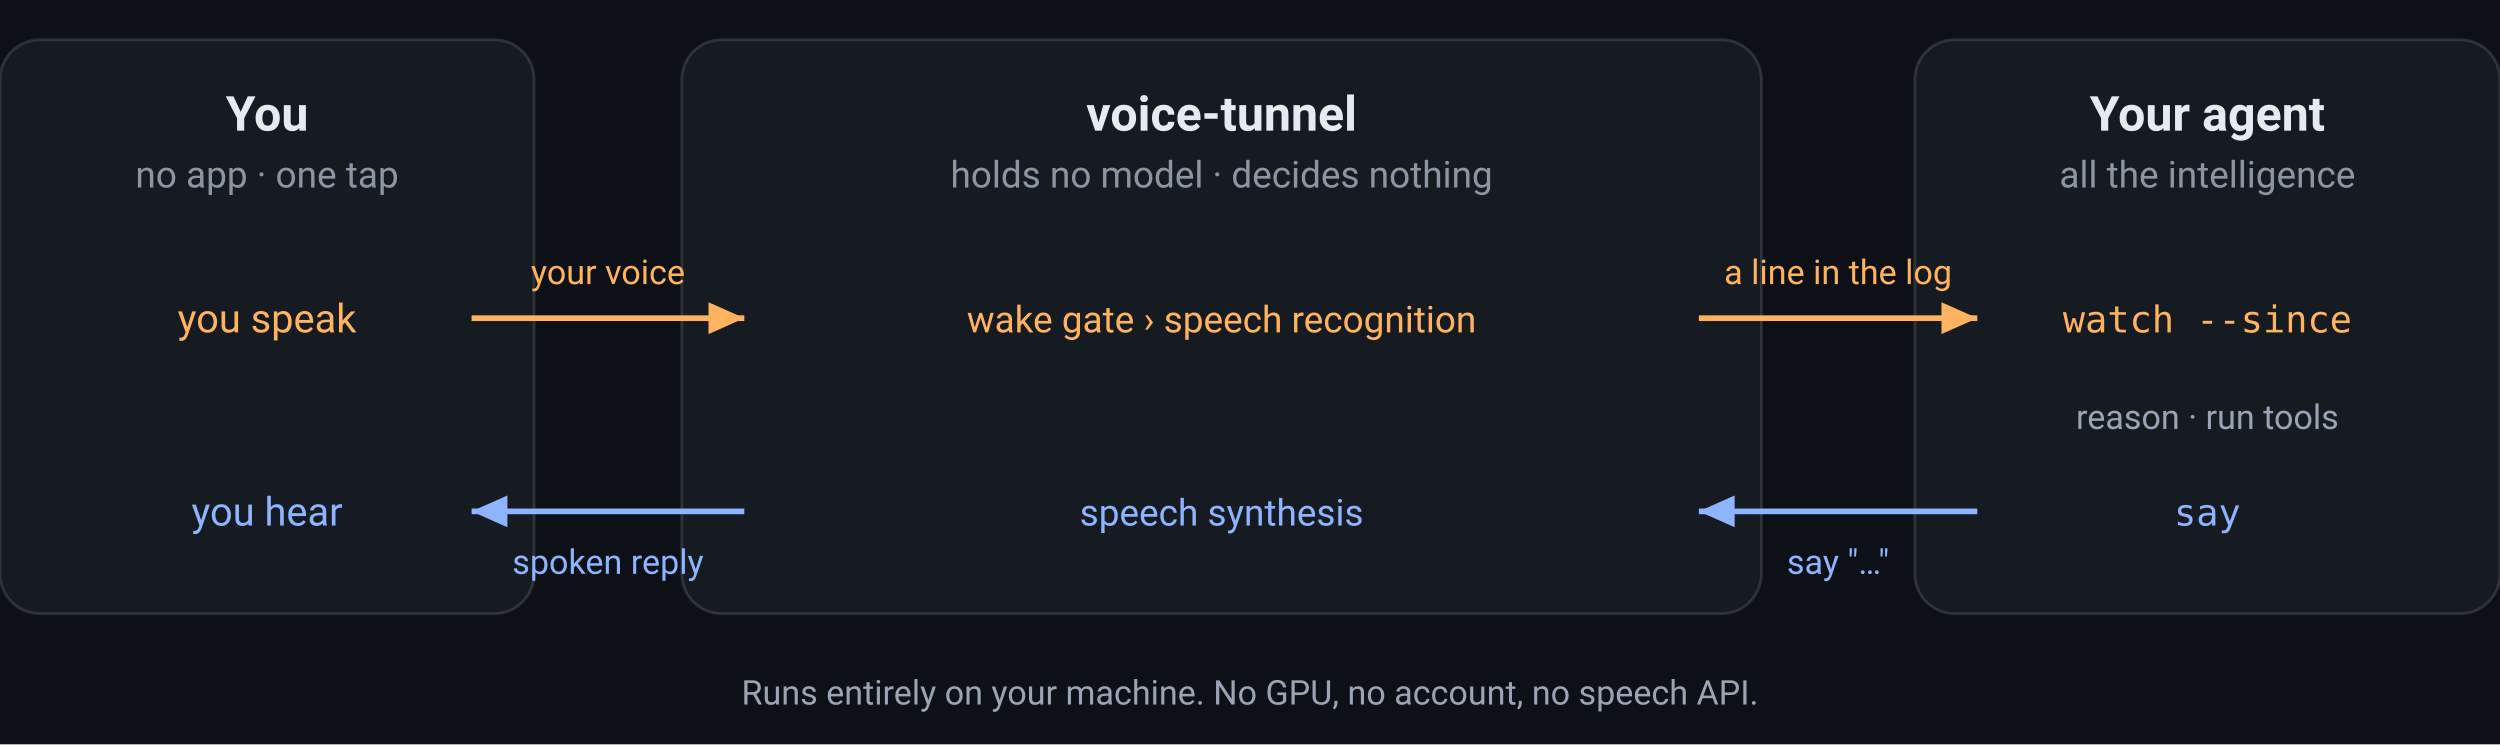
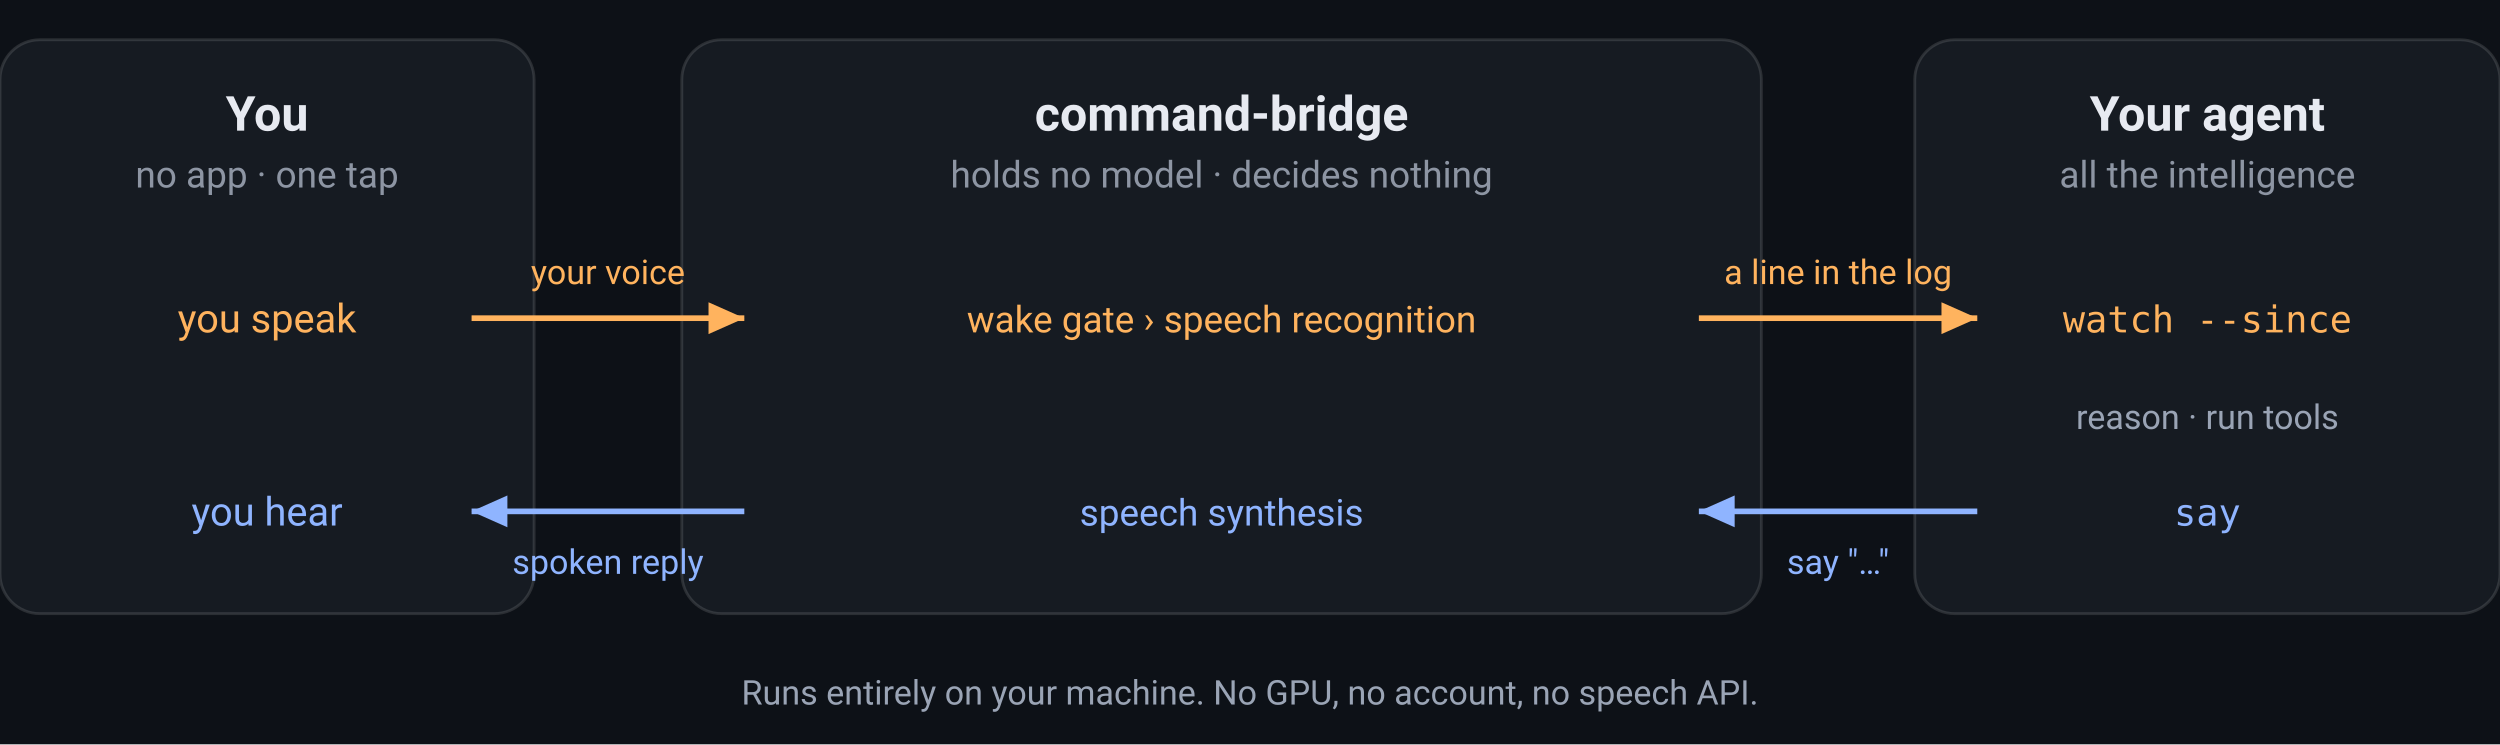
- <svg xmlns="http://www.w3.org/2000/svg" viewBox="0 0 880 262" width="880" height="262" role="img" aria-label="One spoken turn. You speak into a phone browser; voice-tunnel runs a wake gate and speech recognition and writes a line to a log; your agent reads that line, reasons, and calls say; voice-tunnel synthesizes the reply and you hear it. Everything runs on your machine.">
+ <svg xmlns="http://www.w3.org/2000/svg" viewBox="0 0 880 262" width="880" height="262" role="img" aria-label="One spoken turn. You speak into a phone browser; command-bridge runs a wake gate and speech recognition and writes a line to a log; your agent reads that line, reasons, and calls say; command-bridge synthesizes the reply and you hear it. Everything runs on your machine.">
  <rect width="880" height="262" fill="#0d1117" />
  <defs>
    <marker id="a-warm" viewBox="0 0 10 10" refX="9" refY="5" markerWidth="7" markerHeight="7" orient="auto-start-reverse">
      <path d="M0,1 L9,5 L0,9 z" fill="#ffb35e" />
    </marker>
    <marker id="a-cool" viewBox="0 0 10 10" refX="9" refY="5" markerWidth="7" markerHeight="7" orient="auto-start-reverse">
      <path d="M0,1 L9,5 L0,9 z" fill="#8fb4ff" />
    </marker>
  </defs>
  <rect x="0" y="14" width="188" height="202" rx="14" fill="#161b22" stroke="#ffffff1f" stroke-width="1" />
  <rect x="240" y="14" width="380" height="202" rx="14" fill="#161b22" stroke="#ffffff1f" stroke-width="1" />
  <rect x="674" y="14" width="206" height="202" rx="14" fill="#161b22" stroke="#ffffff1f" stroke-width="1" />
  <text x="94" y="46" font-family="system-ui,-apple-system,'Segoe UI',Roboto,Helvetica,Arial,sans-serif" font-size="17" fill="#e7eaf1" text-anchor="middle" font-weight="600">You</text>
  <text x="94" y="66" font-family="system-ui,-apple-system,'Segoe UI',Roboto,Helvetica,Arial,sans-serif" font-size="13" fill="#8d95a3" text-anchor="middle">no app · one tap</text>
-   <text x="430" y="46" font-family="system-ui,-apple-system,'Segoe UI',Roboto,Helvetica,Arial,sans-serif" font-size="17" fill="#e7eaf1" text-anchor="middle" font-weight="600">voice-tunnel</text>
+   <text x="430" y="46" font-family="system-ui,-apple-system,'Segoe UI',Roboto,Helvetica,Arial,sans-serif" font-size="17" fill="#e7eaf1" text-anchor="middle" font-weight="600">command-bridge</text>
  <text x="430" y="66" font-family="system-ui,-apple-system,'Segoe UI',Roboto,Helvetica,Arial,sans-serif" font-size="13" fill="#8d95a3" text-anchor="middle">holds no model · decides nothing</text>
  <text x="777" y="46" font-family="system-ui,-apple-system,'Segoe UI',Roboto,Helvetica,Arial,sans-serif" font-size="17" fill="#e7eaf1" text-anchor="middle" font-weight="600">Your agent</text>
  <text x="777" y="66" font-family="system-ui,-apple-system,'Segoe UI',Roboto,Helvetica,Arial,sans-serif" font-size="13" fill="#8d95a3" text-anchor="middle">all the intelligence</text>
  <path d="M166,112 H262" stroke="#ffb35e" stroke-width="2" fill="none" marker-end="url(#a-warm)" />
  <text x="214" y="100" font-family="system-ui,-apple-system,'Segoe UI',Roboto,Helvetica,Arial,sans-serif" font-size="12" fill="#ffb35e" text-anchor="middle">your voice</text>
  <path d="M598,112 H696" stroke="#ffb35e" stroke-width="2" fill="none" marker-end="url(#a-warm)" />
  <text x="647" y="100" font-family="system-ui,-apple-system,'Segoe UI',Roboto,Helvetica,Arial,sans-serif" font-size="12" fill="#ffb35e" text-anchor="middle">a line in the log</text>
  <path d="M696,180 H598" stroke="#8fb4ff" stroke-width="2" fill="none" marker-end="url(#a-cool)" />
  <text x="647" y="202" font-family="system-ui,-apple-system,'Segoe UI',Roboto,Helvetica,Arial,sans-serif" font-size="12" fill="#8fb4ff" text-anchor="middle">say "…"</text>
  <path d="M262,180 H166" stroke="#8fb4ff" stroke-width="2" fill="none" marker-end="url(#a-cool)" />
  <text x="214" y="202" font-family="system-ui,-apple-system,'Segoe UI',Roboto,Helvetica,Arial,sans-serif" font-size="12" fill="#8fb4ff" text-anchor="middle">spoken reply</text>
  <text x="94" y="117" font-family="system-ui,-apple-system,'Segoe UI',Roboto,Helvetica,Arial,sans-serif" font-size="14" fill="#ffb35e" text-anchor="middle">you speak</text>
  <text x="94" y="185" font-family="system-ui,-apple-system,'Segoe UI',Roboto,Helvetica,Arial,sans-serif" font-size="14" fill="#8fb4ff" text-anchor="middle">you hear</text>
  <text x="430" y="117" font-family="system-ui,-apple-system,'Segoe UI',Roboto,Helvetica,Arial,sans-serif" font-size="13" fill="#ffb35e" text-anchor="middle">wake gate  ›  speech recognition</text>
  <text x="430" y="185" font-family="system-ui,-apple-system,'Segoe UI',Roboto,Helvetica,Arial,sans-serif" font-size="13" fill="#8fb4ff" text-anchor="middle">speech synthesis</text>
  <text x="777" y="117" font-family="ui-monospace,SFMono-Regular,'SF Mono',Menlo,Consolas,monospace" font-size="13" fill="#ffb35e" text-anchor="middle">watch --since</text>
  <text x="777" y="151" font-family="system-ui,-apple-system,'Segoe UI',Roboto,Helvetica,Arial,sans-serif" font-size="12" fill="#9aa4b5" text-anchor="middle">reason · run tools</text>
  <text x="777" y="185" font-family="ui-monospace,SFMono-Regular,'SF Mono',Menlo,Consolas,monospace" font-size="13" fill="#8fb4ff" text-anchor="middle">say</text>
  <text x="440" y="248" font-family="system-ui,-apple-system,'Segoe UI',Roboto,Helvetica,Arial,sans-serif" font-size="12" fill="#9aa4b5" text-anchor="middle">Runs entirely on your machine. No GPU, no account, no speech API.</text>
</svg>
